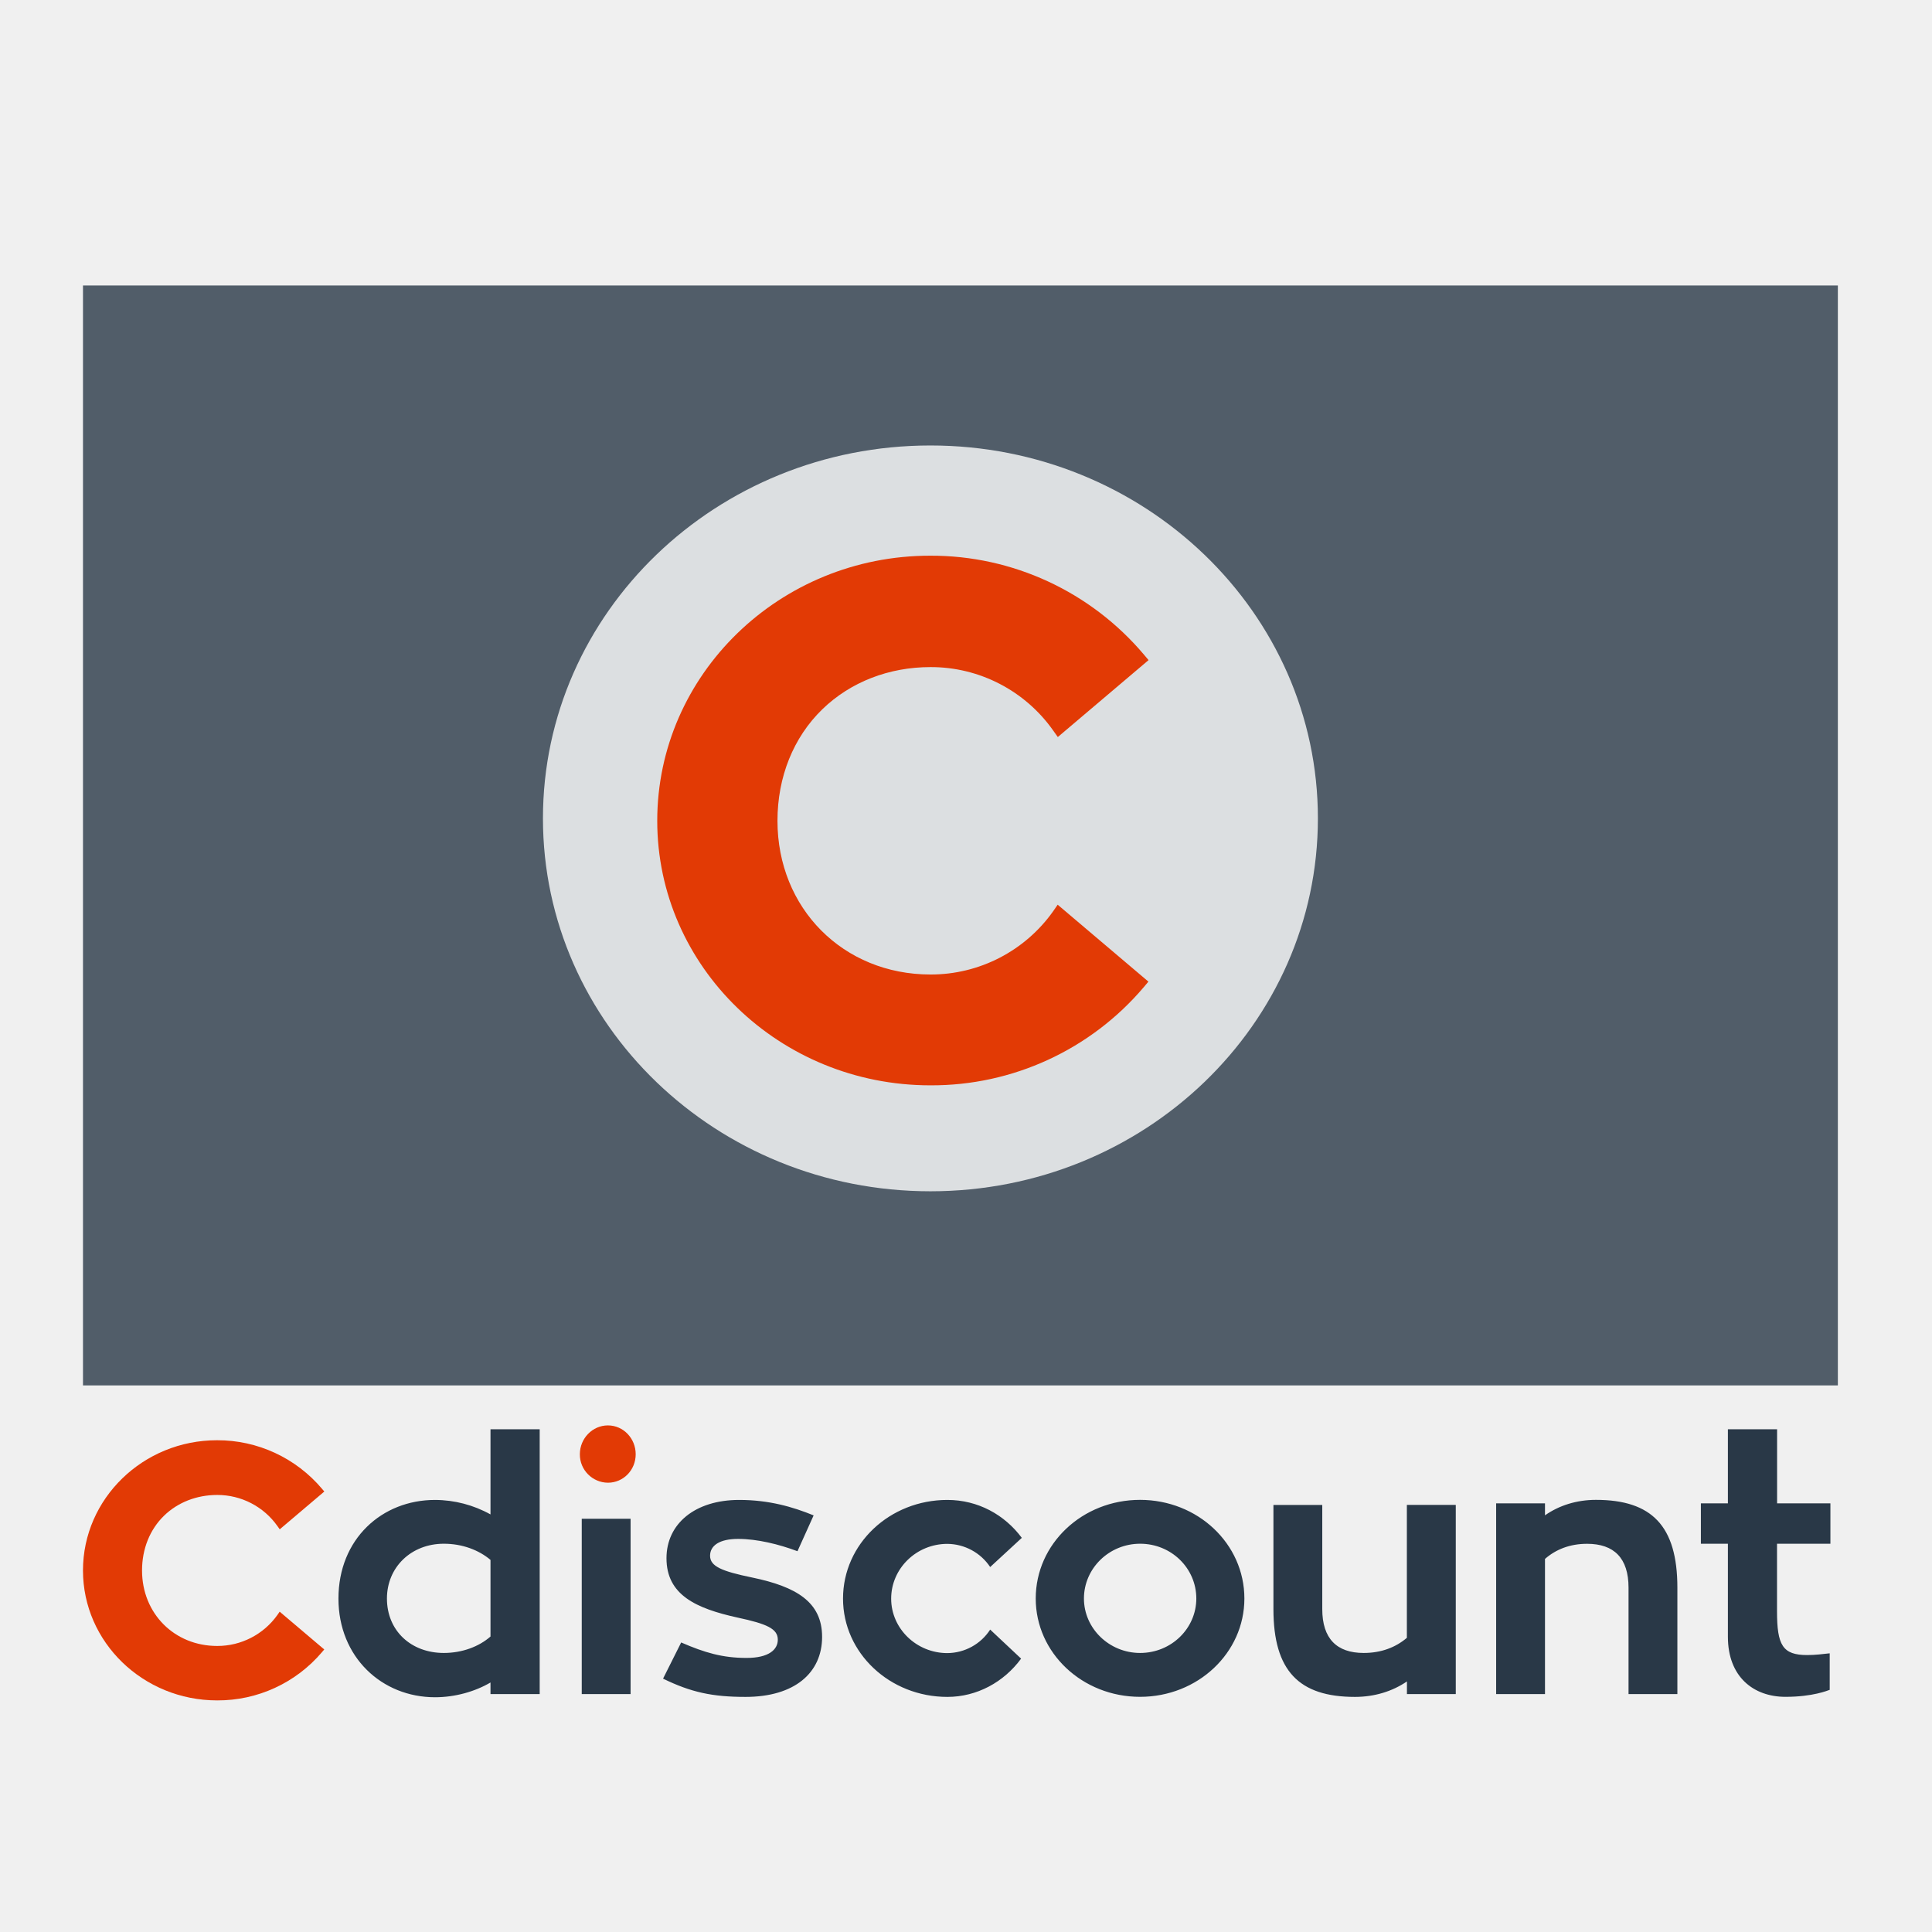
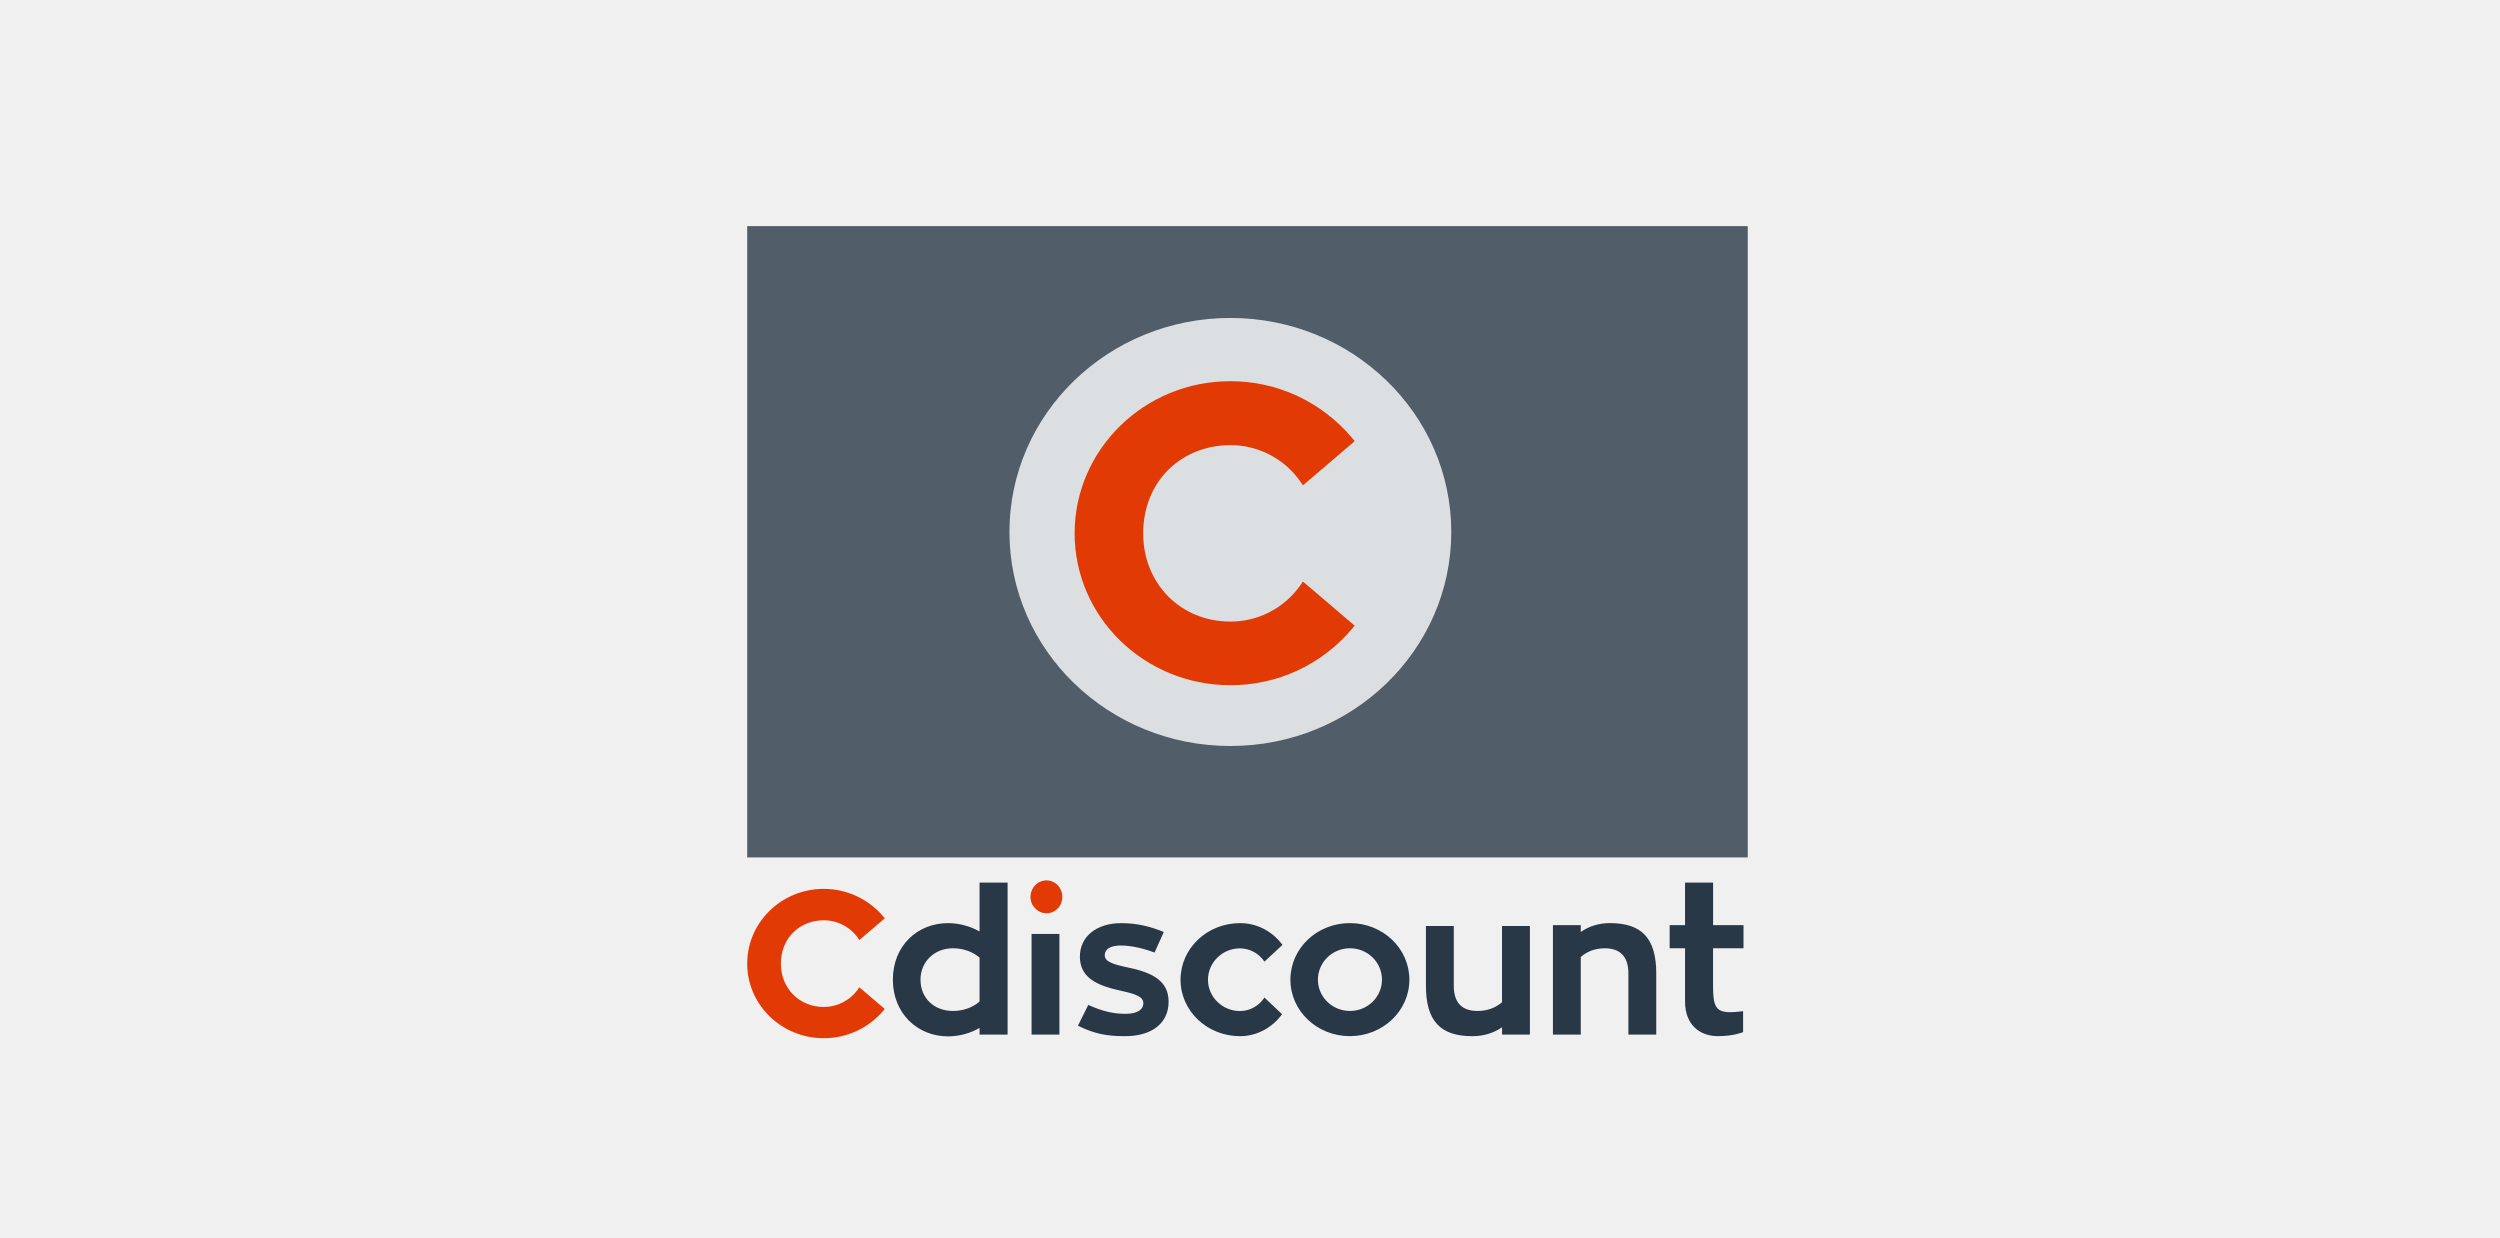
- <svg xmlns="http://www.w3.org/2000/svg" enable-background="new 0 0 2497.3 393" viewBox="0 0 150 150" version="1.1" id="svg3" width="150" height="150">
-   <defs id="defs3" />
-   <g id="g4" transform="matrix(0.05432662,0,0,0.05432662,6.44253,110.6683)">
-     <path d="m 278,270.7 c -19.8,28 -52,44.6 -86.2,44.5 -61.2,0 -107.4,-46.4 -107.4,-107.9 0,-30.8 11.2,-58.6 31.5,-78.3 19.7,-19.1 46.7,-29.6 75.9,-29.6 34.3,-0.1 66.5,16.6 86.2,44.6 l 3.2,4.5 63.7,-54 -3.2,-3.8 C 304.4,46.5 249.5,21 191.7,21.2 86,21.1 0,104.6 0,207.3 0,309.8 86,393 191.7,393 c 57.7,0.3 112.6,-25 149.9,-69 l 3.2,-3.8 -63.7,-54 z" fill="#e23a05" id="path1" />
-     <path d="M 652.7,5.5 V 384 h -70.3 v -16.6 c -22.1,13 -50.7,21.1 -79.3,21.1 -75.8,0 -138,-57.2 -138,-141 0,-85.3 62.2,-141 138,-141 27.8,0.1 55,7.2 79.3,20.7 V 5.5 Z M 582.4,301.7 V 192.2 c -16.6,-14 -40.1,-23.1 -66.7,-23.1 -46.7,0 -81.3,33.6 -81.3,78.3 0,46.2 34.6,77.8 81.3,77.8 26.1,0 50.2,-9 66.7,-23.5 z M 712.8,133.4 h 69.8 V 384 h -69.8 z m 142.1,176.8 c 33.6,14.6 59.2,22.1 93.4,22.1 32.1,0 44.7,-12 44.7,-26.1 0,-15.6 -15.6,-22.6 -57.7,-31.6 -58.8,-13 -101.4,-32.1 -101.4,-84.8 0,-49.2 40.7,-83.3 103.9,-83.3 42.7,0 76.8,10 106.4,22.1 l -23.1,51.2 c -26.6,-10 -57.7,-17.6 -84.8,-17.6 -26.6,0 -40.1,9.5 -40.1,24.1 0,15.1 16.6,22.1 60.2,31.1 63.2,13.1 99.9,35.1 99.9,84.8 0,51.7 -39.7,85.8 -109.4,85.8 -47.2,0 -77.8,-6.5 -117.9,-26.1 z m 485.8,23.1 c -24.6,33.6 -63.2,54.7 -105.4,54.7 -82.3,0 -149.1,-62.7 -149.1,-140.5 0,-78.3 66.7,-141 149.1,-141 43.7,0 81.8,21.1 106.4,54.2 l -45.2,41.7 c -13.6,-20.5 -36.6,-32.9 -61.2,-33.1 -44.2,0 -80.3,35.1 -80.3,78.3 0,42.7 36.1,77.8 80.3,77.8 24.8,-0.2 47.8,-12.8 61.2,-33.6 z m 319.1,-85.9 c 0,77.8 -66.7,140.5 -149.1,140.5 -82.4,0 -149.1,-62.7 -149.1,-140.5 0,-78.3 66.7,-141 149.1,-141 82.4,0 149.1,62.7 149.1,141 z m -68.7,0 c 0,-43.2 -35.6,-78.3 -80.3,-78.3 -44.2,0 -80.3,35.1 -80.3,78.3 0,42.7 36.1,77.8 80.3,77.8 44.6,0 80.3,-35.1 80.3,-77.8 z M 1961.9,113.7 V 384 h -69.8 V 365.9 C 1871.4,380 1845.9,388 1817.8,388 1738,388 1701.3,350.9 1701.3,262.5 V 113.7 h 69.8 v 148.8 c 0,42.2 20.7,62.7 59.2,62.7 25.1,0 45.7,-8 61.7,-21.6 v -190 h 69.9 z m 316.7,118.2 V 384 h -69.8 V 231.9 c 0,-42.2 -20.7,-62.7 -59.2,-62.7 -24.6,0 -44.7,8 -60.2,21.6 V 384 h -69.8 V 111.4 h 69.8 v 17.1 c 20.1,-14.1 45.2,-22.1 72.8,-22.1 79.7,0 116.4,37.2 116.4,125.5 z M 2421,169.1 v 96.4 c 0,48.7 8,62.7 43.2,62.7 12,0 22.6,-1.5 32.1,-2.5 v 52.2 c -3,1 -24.1,10 -63.2,10 -45.7,0 -82.3,-28.6 -82.3,-85.8 v -133 h -38.6 v -57.7 h 38.6 V 5.5 h 70.3 v 105.9 h 76.2 v 57.7 z" fill="#293847" id="path2" />
-     <path d="m 710.1,41.2 c 0,-22.6 18,-41.2 40.1,-41.2 22.1,0 39.7,18.6 39.7,41.2 0,22.6 -17.6,40.7 -39.7,40.7 -22.3,-0.2 -40.3,-18.4 -40.1,-40.7 z" fill="#e23a05" id="path3" />
-     <rect style="opacity:0.8;fill:#293847;fill-opacity:1;stroke-width:0.994" id="rect3" width="2507.95" height="1571.934" x="-2.4411122e-05" y="-1629.096" />
-     <ellipse style="opacity:0.8;fill:#ffffff;fill-opacity:1;stroke-width:1.165" id="path4" cx="1211.104" cy="-867.519" rx="553.75" ry="532.932" />
-     <path d="m 1386.654,-734.993 c -40.309,57.003 -105.863,90.798 -175.489,90.594 -124.593,0 -218.648,-94.463 -218.648,-219.666 0,-62.704 22.801,-119.3 64.129,-159.405 40.106,-38.884 95.073,-60.261 154.519,-60.261 69.829,-0.204 135.383,33.795 175.489,90.798 l 6.515,9.161 129.682,-109.935 -6.515,-7.736 c -75.936,-89.984 -187.704,-141.897 -305.375,-141.49 -215.187,-0.204 -390.269,169.788 -390.269,378.868 0,208.673 175.081,378.054 390.269,378.054 117.467,0.611 229.234,-50.896 305.171,-140.472 l 6.515,-7.736 -129.682,-109.935 z" fill="#e23a05" id="path1-2" style="stroke-width:2.036" />
+ <svg xmlns="http://www.w3.org/2000/svg" width="289" height="143" viewBox="0 0 289 143" fill="none">
+   <g clip-path="url(#clip0_72_570)">
+     <path d="M99.197 114.338C98.284 115.638 96.799 116.408 95.222 116.404C92.399 116.404 90.268 114.25 90.268 111.395C90.268 109.965 90.785 108.674 91.721 107.76C92.63 106.873 93.875 106.385 95.222 106.385C96.803 106.381 98.288 107.156 99.197 108.456L99.345 108.665L102.282 106.158L102.135 105.981C100.415 103.929 97.883 102.746 95.217 102.755C90.342 102.75 86.376 106.627 86.376 111.395C86.376 116.153 90.342 120.016 95.217 120.016C97.878 120.03 100.41 118.855 102.13 116.812L102.278 116.636L99.34 114.129L99.197 114.338Z" fill="#E23A05" />
+     <path d="M116.478 102.025V119.597H113.236V118.826C112.216 119.43 110.897 119.806 109.578 119.806C106.082 119.806 103.214 117.151 103.214 113.26C103.214 109.3 106.082 106.714 109.578 106.714C110.86 106.719 112.115 107.049 113.236 107.675V102.025H116.478ZM113.236 115.776V110.693C112.47 110.043 111.386 109.62 110.159 109.62C108.006 109.62 106.41 111.18 106.41 113.255C106.41 115.4 108.006 116.867 110.159 116.867C111.363 116.867 112.475 116.45 113.236 115.776ZM119.249 107.963H122.469V119.597H119.249V107.963ZM125.803 116.171C127.353 116.849 128.533 117.197 130.11 117.197C131.591 117.197 132.172 116.64 132.172 115.985C132.172 115.261 131.453 114.936 129.511 114.518C126.799 113.915 124.834 113.028 124.834 110.581C124.834 108.297 126.711 106.714 129.626 106.714C131.595 106.714 133.168 107.179 134.533 107.74L133.468 110.117C132.241 109.653 130.807 109.3 129.557 109.3C128.33 109.3 127.708 109.741 127.708 110.419C127.708 111.12 128.473 111.445 130.484 111.863C133.399 112.471 135.091 113.492 135.091 115.8C135.091 118.2 133.26 119.783 130.046 119.783C127.869 119.783 126.458 119.481 124.608 118.571L125.803 116.171ZM148.208 117.243C147.073 118.803 145.293 119.783 143.347 119.783C139.551 119.783 136.47 116.872 136.47 113.26C136.47 109.625 139.546 106.714 143.347 106.714C145.362 106.714 147.119 107.694 148.254 109.23L146.169 111.166C145.542 110.215 144.481 109.639 143.347 109.63C141.308 109.63 139.643 111.259 139.643 113.265C139.643 115.247 141.308 116.877 143.347 116.877C144.49 116.867 145.551 116.282 146.169 115.317L148.208 117.243ZM162.924 113.255C162.924 116.867 159.848 119.778 156.048 119.778C152.248 119.778 149.171 116.867 149.171 113.255C149.171 109.62 152.248 106.71 156.048 106.71C159.848 106.71 162.924 109.62 162.924 113.255ZM159.756 113.255C159.756 111.25 158.114 109.62 156.052 109.62C154.014 109.62 152.349 111.25 152.349 113.255C152.349 115.238 154.014 116.867 156.052 116.867C158.109 116.867 159.756 115.238 159.756 113.255ZM176.857 107.049V119.597H173.638V118.757C172.683 119.411 171.507 119.783 170.211 119.783C166.531 119.783 164.838 118.06 164.838 113.957V107.049H168.057V113.957C168.057 115.916 169.012 116.867 170.787 116.867C171.945 116.867 172.895 116.496 173.633 115.865V107.044H176.857V107.049ZM191.463 112.536V119.597H188.243V112.536C188.243 110.577 187.289 109.625 185.513 109.625C184.379 109.625 183.452 109.996 182.737 110.628V119.597H179.518V106.942H182.737V107.736C183.664 107.081 184.821 106.71 186.094 106.71C189.77 106.71 191.463 108.437 191.463 112.536ZM198.03 109.62V114.096C198.03 116.357 198.399 117.007 200.022 117.007C200.576 117.007 201.065 116.937 201.503 116.891V119.314C201.364 119.36 200.391 119.778 198.588 119.778C196.48 119.778 194.792 118.45 194.792 115.795V109.62H193.012V106.942H194.792V102.025H198.035V106.942H201.549V109.62H198.03Z" fill="#293847" />
+     <path d="M119.125 103.683C119.125 102.634 119.955 101.771 120.974 101.771C121.994 101.771 122.805 102.634 122.805 103.683C122.805 104.732 121.994 105.573 120.974 105.573C119.946 105.563 119.116 104.718 119.125 103.683Z" fill="#E23A05" />
+     <path opacity="0.8" d="M202.04 26.141H86.376V99.117H202.04V26.141Z" fill="#293847" />
+     <path opacity="0.8" d="M142.231 86.238C156.335 86.238 167.769 75.161 167.769 61.497C167.769 47.833 156.335 36.756 142.231 36.756C128.126 36.756 116.692 47.833 116.692 61.497C116.692 75.161 128.126 86.238 142.231 86.238Z" fill="white" />
+     <path d="M150.327 67.648C148.468 70.295 145.445 71.864 142.234 71.854C136.488 71.854 132.15 67.469 132.15 61.656C132.15 58.745 133.202 56.118 135.107 54.256C136.957 52.451 139.492 51.458 142.234 51.458C145.454 51.449 148.477 53.027 150.327 55.674L150.628 56.099L156.608 50.995L156.308 50.636C152.806 46.459 147.651 44.049 142.224 44.068C132.3 44.058 124.226 51.95 124.226 61.656C124.226 71.344 132.3 79.207 142.224 79.207C147.642 79.236 152.796 76.844 156.299 72.686L156.599 72.327L150.618 67.223L150.327 67.648Z" fill="#E23A05" />
  </g>
+   <defs>
+     <clipPath id="clip0_72_570">
+       <rect width="118" height="94" fill="white" transform="translate(86 26)" />
+     </clipPath>
+   </defs>
</svg>
